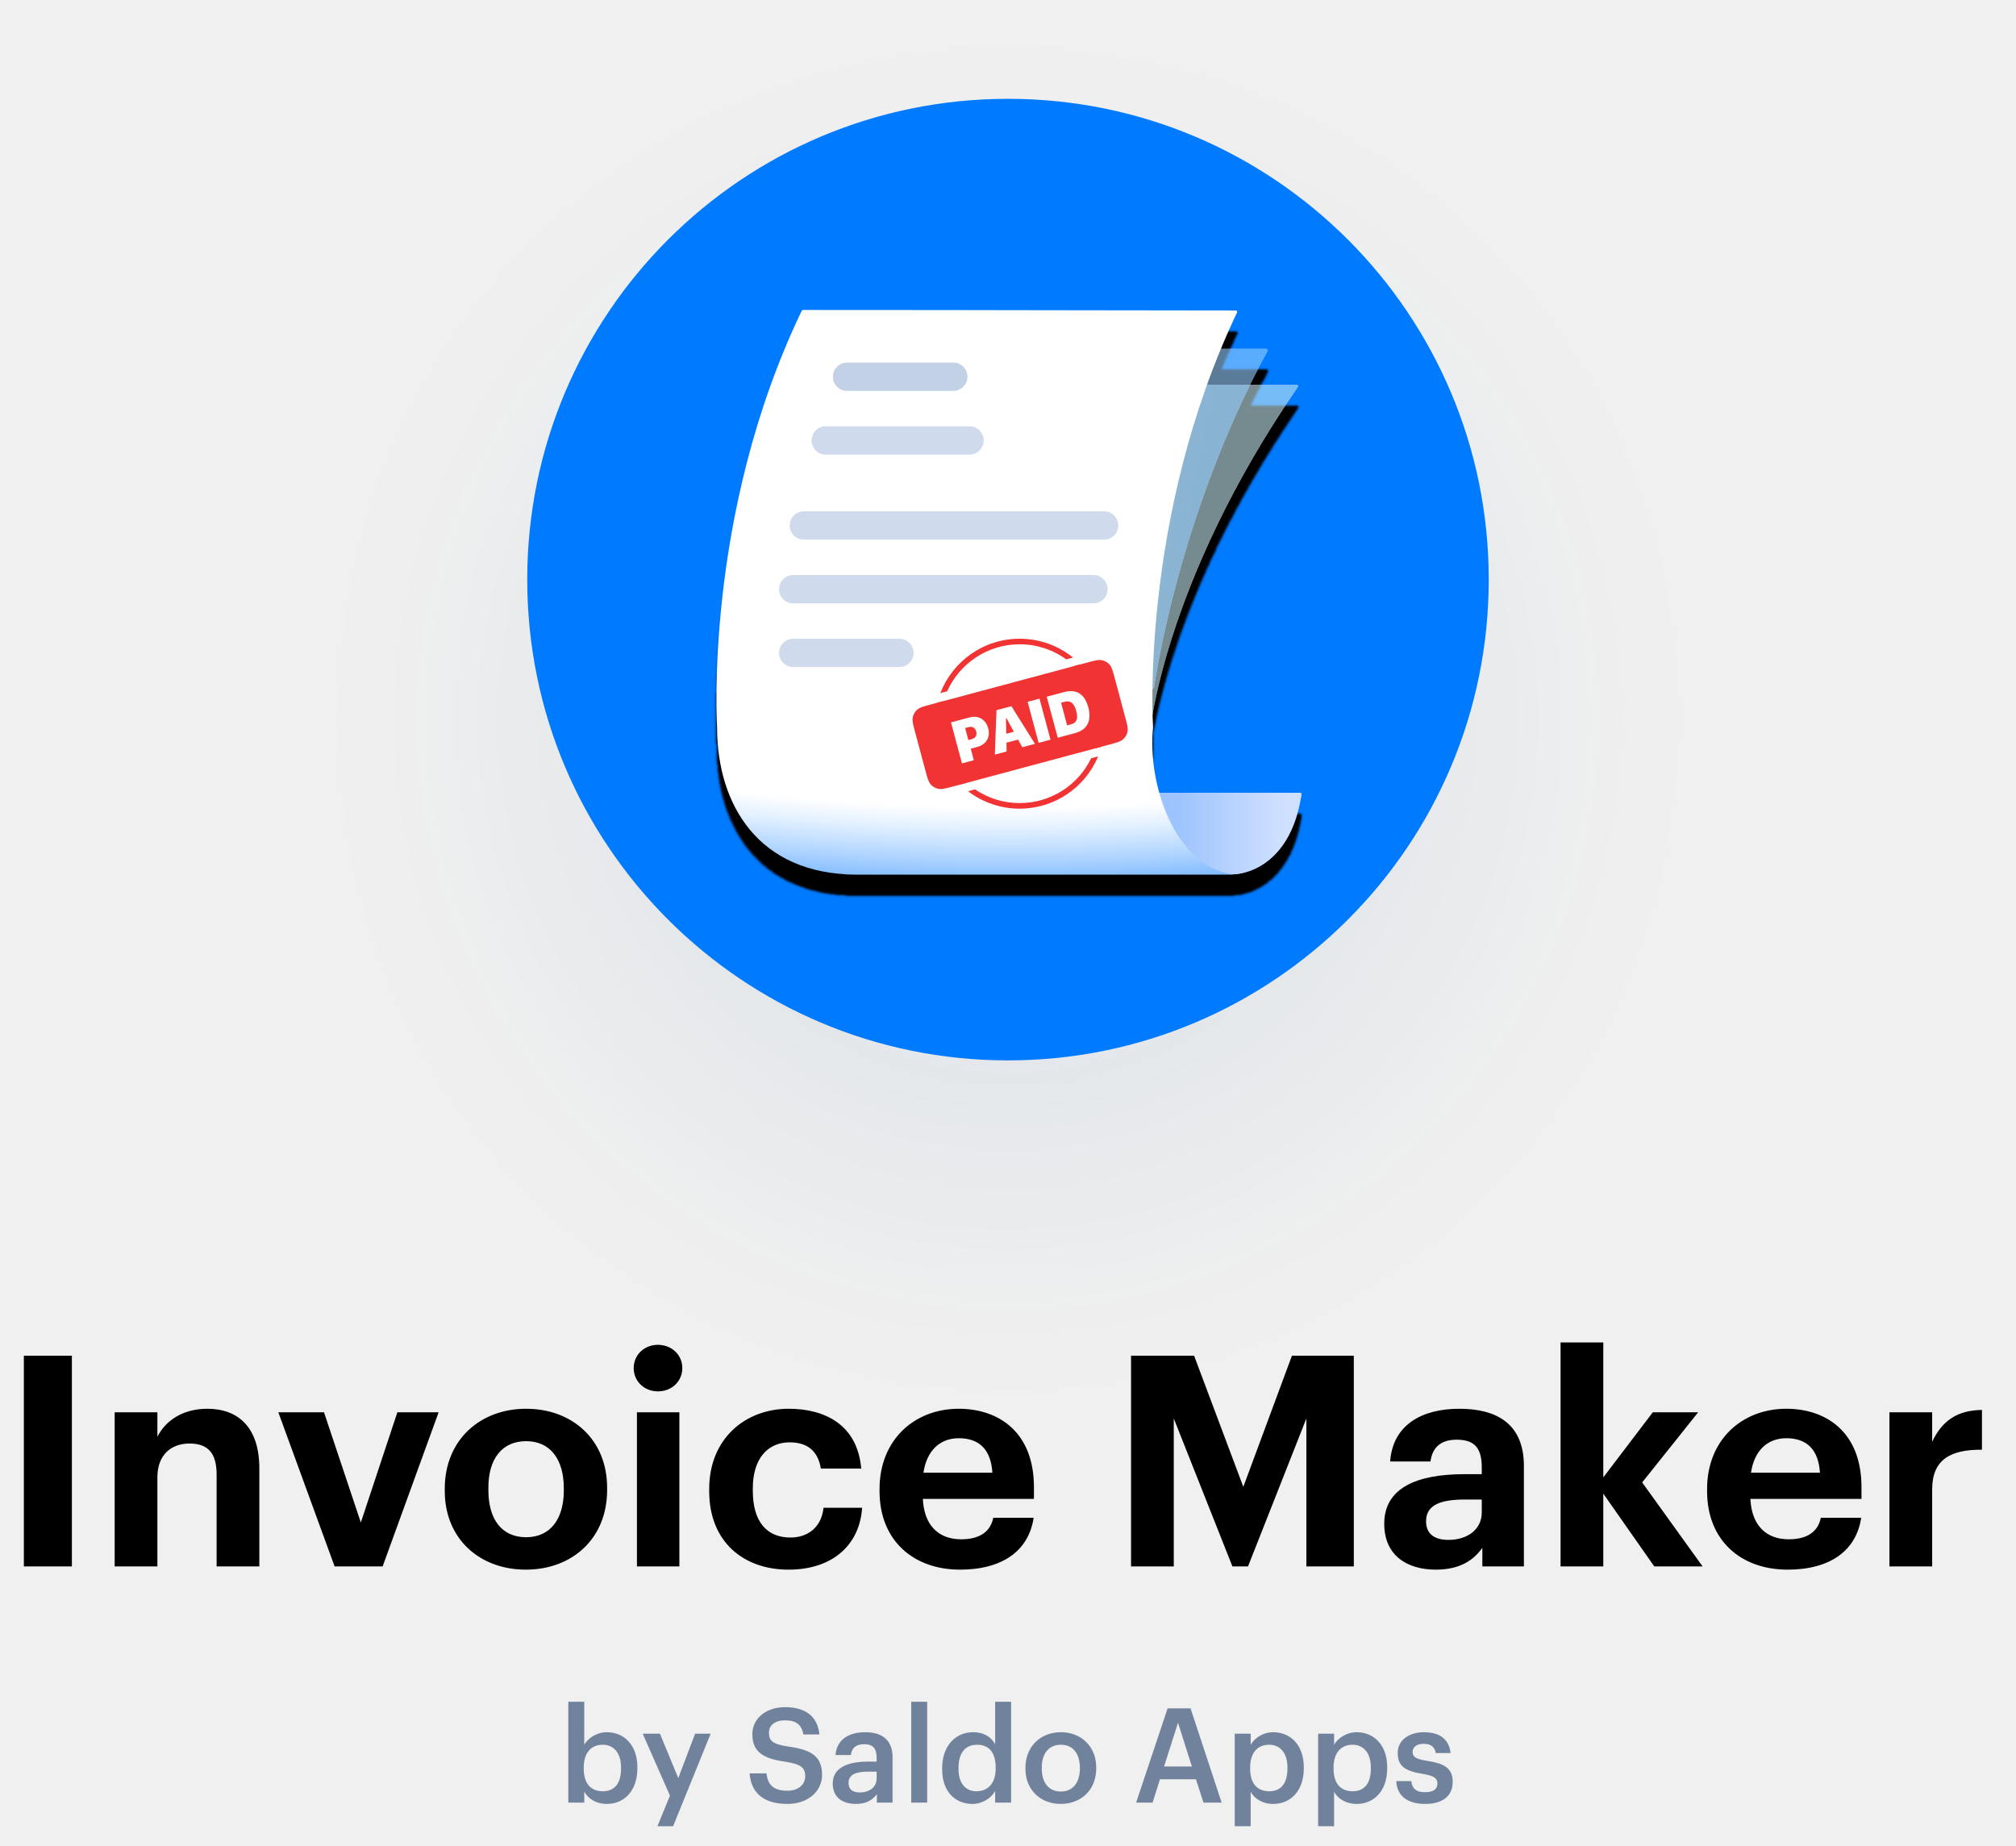
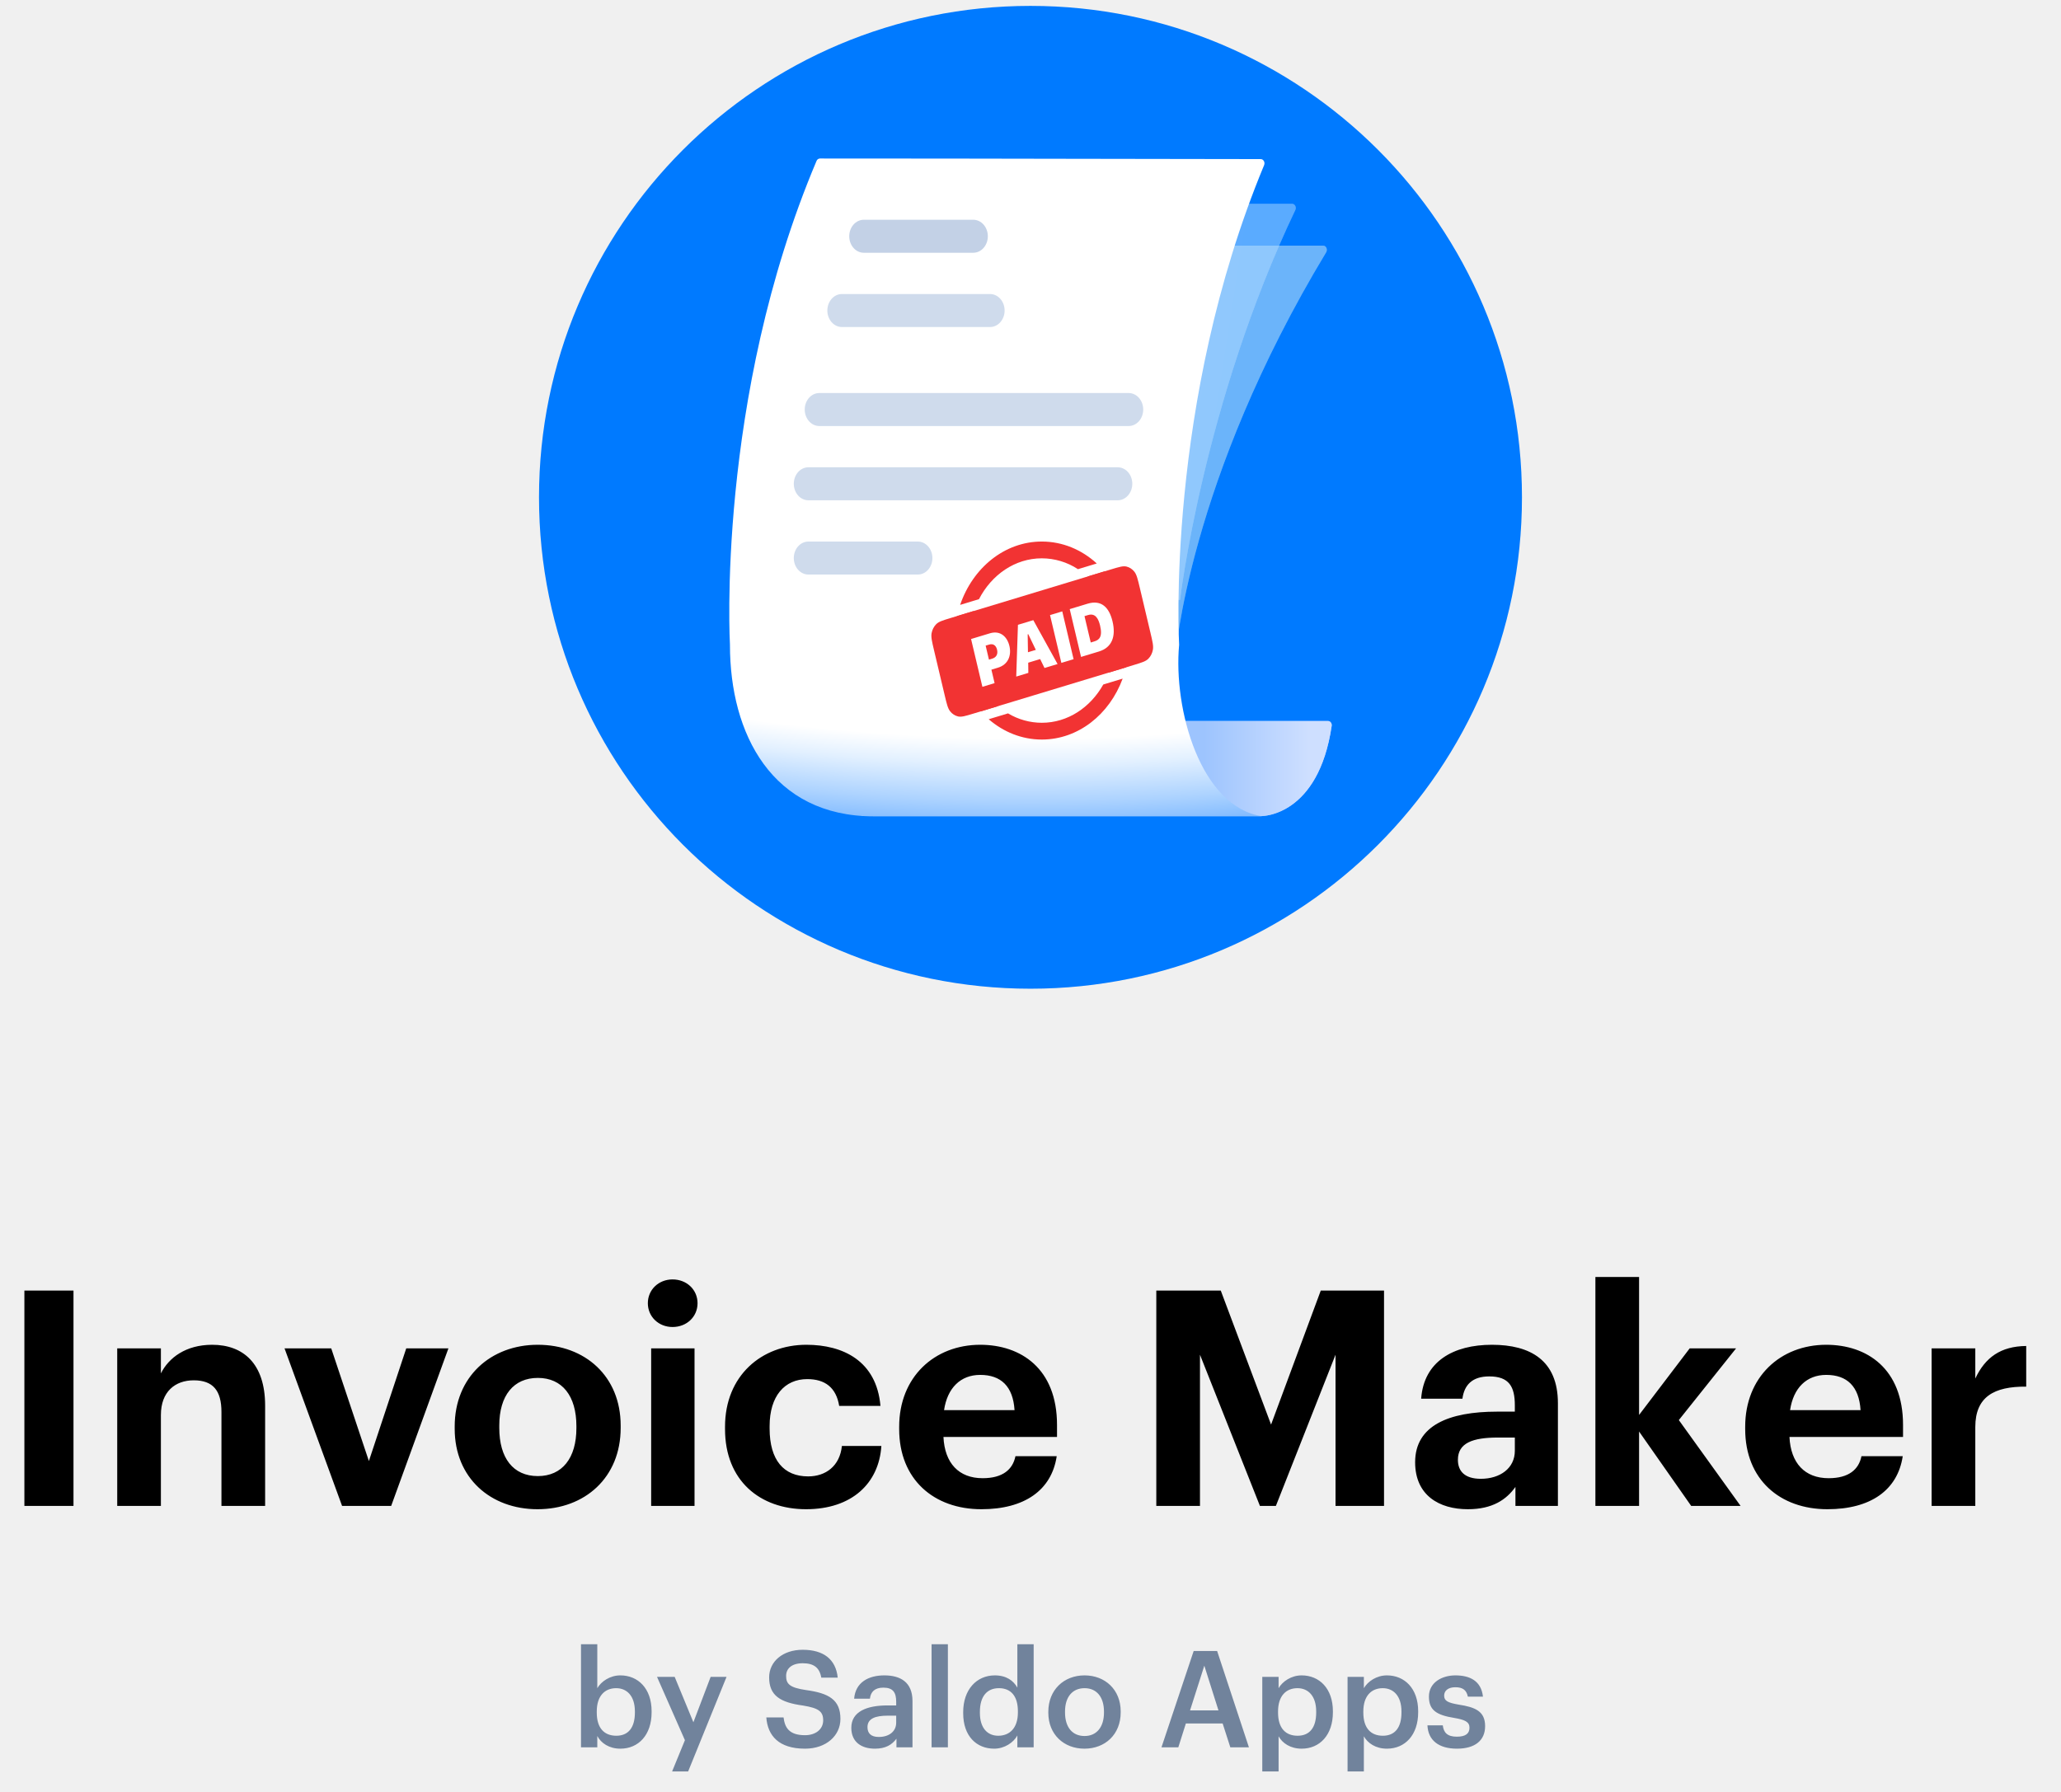
- <svg xmlns="http://www.w3.org/2000/svg" width="260" height="238" fill="none">
-   <g filter="url(#filter0_d)">
-     <rect x="67.997" y="12.743" width="124.003" height="124.003" rx="62.002" fill="#007AFF" />
-     <g filter="url(#filter1_d)">
-       <path d="M159.115 112.744H108.99v-10.508h58.68c.109 0 .193.101.176.209-1.558 10.299-8.731 10.299-8.731 10.299z" fill="#AFCDFB" />
-       <path d="M159.115 112.744H108.99v-10.508h58.68c.109 0 .193.101.176.209-1.558 10.299-8.731 10.299-8.731 10.299z" fill="url(#paint0_linear)" />
-       <g opacity=".6">
-         <path d="M167.245 49.618h-58.003a.182.182 0 00-.158.098c-15.108 28.344-15.05 30.873-15.05 30.873l54.161 14.526s1.59-19.66 19.189-45.211c.082-.12.006-.286-.139-.286z" fill="#F8FBFF" />
-         <path d="M167.245 49.618h-58.003a.182.182 0 00-.158.098c-15.108 28.344-15.05 30.873-15.05 30.873l54.161 14.526s1.59-19.66 19.189-45.211c.082-.12.006-.286-.139-.286z" fill="url(#paint1_linear)" />
-         <path d="M141.035 54.298a1.028 1.028 0 01-1.187.832l-21.569-3.749a1.016 1.016 0 01-.827-1.182 1.028 1.028 0 011.187-.831l21.569 3.749c.556.096.927.625.827 1.181zm5.347 4.598a1.03 1.03 0 01-1.191.834l-33.495-5.842a1.02 1.02 0 01-.831-1.187 1.03 1.03 0 011.191-.834l33.495 5.842c.558.098.93.63.831 1.187zm-2.466 8.111l-36.068-6.36a.515.515 0 01.179-1.015l36.068 6.36a.515.515 0 01-.179 1.015zm-.358 2.135l-36.067-6.36a.515.515 0 01.179-1.014l36.067 6.36a.516.516 0 01-.179 1.014zm-36.464-4.107l22.212 3.916a.514.514 0 00.179-1.015l-22.212-3.916a.515.515 0 00-.179 1.015z" fill="#000" />
-       </g>
-       <g opacity=".6">
-         <path d="M163.324 44.99h-58.12a.18.18 0 00-.168.123c-10.479 30.367-9.154 41.959-9.154 41.959l52.933 1.762s2.934-22.054 14.659-43.577c.066-.12-.014-.267-.15-.267z" fill="#F8FBFF" />
-         <path d="M163.324 44.99h-58.12a.18.18 0 00-.168.123c-10.479 30.367-9.154 41.959-9.154 41.959l52.933 1.762s2.934-22.054 14.659-43.577c.066-.12-.014-.267-.15-.267z" fill="url(#paint2_linear)" />
-         <path d="M139.747 50.967a1.02 1.02 0 01-1.103.925l-21.84-1.866a1.01 1.01 0 01-.921-1.098 1.02 1.02 0 011.102-.925l21.841 1.866c.558.048.971.54.921 1.098zm5.727 4.121c-.05.561-.546.977-1.108.93l-33.902-2.912a1.017 1.017 0 01-.926-1.103c.05-.562.546-.978 1.108-.93l33.902 2.911c.561.048.976.543.926 1.104zm-1.781 8.276l-36.484-3.192a.516.516 0 01.09-1.026l36.484 3.192a.516.516 0 01-.09 1.026zm-.169 2.159l-36.485-3.192a.516.516 0 01.09-1.027l36.484 3.192a.516.516 0 01-.089 1.027zm-36.684-.913l22.469 1.965a.514.514 0 00.09-1.027l-22.47-1.965a.515.515 0 00-.089 1.026z" fill="#000" />
-       </g>
-       <path d="M159.379 40.038a.18.18 0 01.161.259c-12.616 26.529-10.831 53.515-10.831 53.515h-.002c-.741 7.101 2.66 17.965 10.454 18.973H110.5c-12.771 0-18.018-9.131-18.02-18.972h.002s-1.791-27.323 10.916-53.738a.182.182 0 01.163-.102c24.239 0 40.845.064 55.818.065z" fill="url(#paint3_radial)" />
-       <rect x="107.419" y="46.756" width="17.351" height="3.653" rx="1.826" fill="#C3D1E6" />
-       <rect x="100.473" y="82.372" width="17.351" height="3.653" rx="1.826" fill="#CFDBEC" />
-       <rect x="101.848" y="65.939" width="42.372" height="3.653" rx="1.826" fill="#CFDBEC" />
-       <rect x="100.473" y="74.153" width="42.372" height="3.653" rx="1.826" fill="#CFDBEC" />
-       <rect x="104.668" y="54.972" width="22.191" height="3.653" rx="1.826" fill="#CFDBEC" />
+ <svg xmlns="http://www.w3.org/2000/svg" width="260" height="226" fill="none">
+   <rect x="67.997" y=".743" width="124.003" height="124.003" rx="62.002" fill="#007AFF" />
+   <path d="M78.258 220.63c2.295 0 3.944-1.734 3.944-4.59v-.136c0-2.873-1.717-4.522-3.944-4.522-1.31 0-2.414.765-2.907 1.615v-5.542h-2.057v13.005h2.057v-1.428c.476.901 1.496 1.598 2.907 1.598zm-.51-1.632c-1.496 0-2.465-.935-2.465-2.924v-.136c0-1.972 1.02-2.941 2.448-2.941 1.343 0 2.363.969 2.363 2.941v.136c0 1.904-.833 2.924-2.346 2.924zm7.04 4.505h2.023l4.845-11.934H89.65l-2.176 5.729-2.363-5.729h-2.227l3.52 7.99-1.616 3.944zm16.763-2.873c2.686 0 4.471-1.649 4.471-3.757 0-2.431-1.479-3.247-4.335-3.638-2.108-.306-2.516-.799-2.516-1.785 0-.935.714-1.598 2.091-1.598 1.394 0 2.125.544 2.346 1.819h2.074c-.238-2.329-1.802-3.519-4.42-3.519-2.533 0-4.233 1.496-4.233 3.485 0 2.278 1.377 3.162 4.284 3.553 1.972.323 2.533.748 2.533 1.87s-.952 1.87-2.295 1.87c-2.057 0-2.55-1.02-2.703-2.244h-2.176c.17 2.295 1.564 3.944 4.879 3.944zm8.819 0c1.36 0 2.142-.493 2.72-1.258v1.088h2.023v-5.831c0-2.431-1.564-3.247-3.553-3.247-1.989 0-3.638.867-3.808 2.941h1.989c.102-.884.629-1.394 1.7-1.394 1.207 0 1.615.595 1.615 1.785v.459h-1.105c-2.55 0-4.556.748-4.556 2.822 0 1.853 1.343 2.635 2.975 2.635zm.493-1.479c-1.02 0-1.428-.493-1.428-1.241 0-1.088 1.003-1.445 2.567-1.445h1.054v.884c0 1.139-.935 1.802-2.193 1.802zm6.658 1.309h2.057v-13.005h-2.057v13.005zm7.897.17c1.309 0 2.448-.782 2.924-1.666v1.496h2.057v-13.005h-2.057v5.474c-.493-.884-1.394-1.547-2.839-1.547-2.312 0-3.995 1.802-3.995 4.641v.136c0 2.89 1.683 4.471 3.91 4.471zm.51-1.632c-1.326 0-2.312-.935-2.312-2.89v-.136c0-1.921.884-2.975 2.397-2.975 1.496 0 2.397.969 2.397 2.924v.136c0 1.989-1.054 2.941-2.482 2.941zm10.893.034c-1.564 0-2.465-1.139-2.465-2.958v-.136c0-1.836.935-2.941 2.465-2.941 1.53 0 2.448 1.122 2.448 2.958v.119c0 1.819-.918 2.958-2.448 2.958zm-.017 1.598c2.618 0 4.573-1.802 4.573-4.573v-.136c0-2.72-1.955-4.539-4.556-4.539-2.618 0-4.573 1.836-4.573 4.59v.136c0 2.703 1.938 4.522 4.556 4.522zm9.718-.17h2.125l.952-3.009h4.641l.969 3.009h2.346l-4.012-12.155h-2.958l-4.063 12.155zm5.406-10.302l1.785 5.644h-3.587l1.802-5.644zm7.312 13.345h2.057v-4.437c.476.867 1.496 1.564 2.907 1.564 2.295 0 3.944-1.734 3.944-4.59v-.136c0-2.873-1.717-4.522-3.944-4.522-1.309 0-2.414.765-2.907 1.615v-1.428h-2.057v11.934zm4.454-4.505c-1.496 0-2.465-.935-2.465-2.924v-.136c0-1.972 1.02-2.941 2.448-2.941 1.343 0 2.363.969 2.363 2.941v.136c0 1.904-.833 2.924-2.346 2.924zm6.304 4.505h2.057v-4.437c.476.867 1.496 1.564 2.907 1.564 2.295 0 3.944-1.734 3.944-4.59v-.136c0-2.873-1.717-4.522-3.944-4.522-1.309 0-2.414.765-2.907 1.615v-1.428h-2.057v11.934zm4.454-4.505c-1.496 0-2.465-.935-2.465-2.924v-.136c0-1.972 1.02-2.941 2.448-2.941 1.343 0 2.363.969 2.363 2.941v.136c0 1.904-.833 2.924-2.346 2.924zm9.346 1.632c2.278 0 3.553-1.037 3.553-2.839 0-1.887-1.241-2.397-3.332-2.72-1.411-.238-1.836-.493-1.836-1.139 0-.629.527-1.054 1.411-1.054.952 0 1.411.374 1.581 1.19h1.904c-.221-2.006-1.666-2.686-3.485-2.686-1.666 0-3.332.884-3.332 2.669 0 1.666.867 2.329 3.213 2.703 1.309.221 1.904.493 1.904 1.224 0 .748-.493 1.139-1.598 1.139-1.207 0-1.666-.527-1.768-1.428h-1.938c.085 1.887 1.428 2.941 3.723 2.941z" fill="#71839C" />
+   <path d="M3.077 190h6.194v-27.17H3.077V190zm11.711 0h5.51v-11.476c0-2.926 1.786-4.37 4.142-4.37 2.432 0 3.496 1.292 3.496 3.99V190h5.51v-12.654c0-5.32-2.774-7.676-6.688-7.676-3.306 0-5.472 1.634-6.46 3.61v-3.154h-5.51V190zm28.366 0h6.194l7.22-19.874h-5.32l-4.712 14.212-4.75-14.212h-5.89L43.154 190zm24.696-3.762c-3.116 0-4.864-2.28-4.864-6.08v-.304c0-3.8 1.824-6.004 4.864-6.004 3.078 0 4.864 2.28 4.864 6.08v.266c0 3.762-1.787 6.042-4.864 6.042zm-.038 4.18c5.966 0 10.487-3.99 10.487-10.26v-.304c0-6.194-4.484-10.184-10.45-10.184-5.966 0-10.488 4.066-10.488 10.298v.304c0 6.194 4.523 10.146 10.45 10.146zM82.145 190h5.472v-19.874h-5.472V190zm2.698-22.572c1.785 0 3.154-1.292 3.154-3.002 0-1.71-1.369-3.002-3.154-3.002-1.748 0-3.116 1.292-3.116 3.002 0 1.71 1.368 3.002 3.116 3.002zm16.843 22.99c5.776 0 9.196-3.268 9.5-7.98h-4.978c-.266 2.546-2.052 3.838-4.256 3.838-3.078 0-4.864-2.052-4.864-6.042v-.304c0-3.8 1.9-5.928 4.75-5.928 2.242 0 3.648 1.064 4.028 3.382h5.206c-.494-5.7-4.75-7.714-9.348-7.714-5.662 0-10.26 3.914-10.26 10.336v.304c0 6.498 4.408 10.108 10.222 10.108zm22.121 0c5.434 0 8.854-2.394 9.5-6.688h-5.206c-.342 1.672-1.596 2.774-4.142 2.774-3.002 0-4.788-1.9-4.94-5.206h14.326v-1.52c0-7.106-4.56-10.108-9.69-10.108-5.776 0-10.222 4.066-10.222 10.336v.304c0 6.346 4.37 10.108 10.374 10.108zm-4.712-12.502c.418-2.812 2.09-4.446 4.56-4.446 2.622 0 4.142 1.444 4.332 4.446h-8.892zM145.87 190h5.51v-19.076L158.942 190h2.014l7.524-19.076V190h6.118v-27.17h-7.98l-6.27 16.91-6.346-16.91h-8.132V190zm39.302.418c3.116 0 4.864-1.216 6.004-2.812V190h5.358v-12.958c0-5.396-3.458-7.372-8.322-7.372-4.864 0-8.588 2.09-8.93 6.802h5.206c.228-1.71 1.216-2.812 3.382-2.812 2.508 0 3.23 1.292 3.23 3.648v.798h-2.242c-6.08 0-10.336 1.748-10.336 6.384 0 4.18 3.04 5.928 6.65 5.928zm1.634-3.838c-2.014 0-2.888-.95-2.888-2.394 0-2.128 1.862-2.812 5.054-2.812h2.128v1.672c0 2.204-1.862 3.534-4.294 3.534zm14.457 3.42h5.51v-9.386l6.574 9.386h6.232l-7.79-10.83 7.22-9.044h-5.852l-6.384 8.398V161.12h-5.51V190zm29.271.418c5.434 0 8.854-2.394 9.5-6.688h-5.206c-.342 1.672-1.596 2.774-4.142 2.774-3.002 0-4.788-1.9-4.94-5.206h14.326v-1.52c0-7.106-4.56-10.108-9.69-10.108-5.776 0-10.222 4.066-10.222 10.336v.304c0 6.346 4.37 10.108 10.374 10.108zm-4.712-12.502c.418-2.812 2.09-4.446 4.56-4.446 2.622 0 4.142 1.444 4.332 4.446h-8.892zM243.679 190h5.51v-9.956c0-3.8 2.356-5.13 6.422-5.092v-5.13c-3.23.038-5.168 1.444-6.422 4.104v-3.8h-5.51V190z" fill="#000" />
+   <g clip-path="url(#clip0)">
+     <path d="M159.247 102.951h-50.515V90.973h58.806c.285 0 .503.293.456.61-1.672 11.368-8.747 11.368-8.747 11.368z" fill="#AFCDFB" />
+     <path d="M159.247 102.951h-50.515V90.973h58.806c.285 0 .503.293.456.61-1.672 11.368-8.747 11.368-8.747 11.368z" fill="url(#paint0_linear)" />
+     <g opacity=".6">
+       <path opacity=".6" d="M166.925 30.993h-57.739c-.173 0-.331.115-.412.288-15.143 32.144-15.085 35.017-15.085 35.017l54.583 16.558s1.583-22.148 19.026-51.022c.213-.353.004-.84-.373-.84z" fill="#F8FBFF" />
+       <path opacity=".6" d="M166.925 30.993h-57.739c-.173 0-.331.115-.412.288-15.143 32.144-15.085 35.017-15.085 35.017l54.583 16.558s1.583-22.148 19.026-51.022c.213-.353.004-.84-.373-.84z" fill="url(#paint1_linear)" />
+       <path opacity=".6" d="M141.049 36.334c-.101.633-.636 1.057-1.197.947l-21.736-4.273c-.561-.11-.934-.713-.834-1.347.1-.634.636-1.058 1.196-.948l21.737 4.273c.56.11.934.714.834 1.348zm5.378 5.239c-.101.636-.638 1.062-1.201.95l-33.755-6.66c-.563-.11-.938-.716-.838-1.352.101-.636.638-1.062 1.201-.95l33.755 6.66c.563.11.938.716.838 1.352zm-2.495 9.238l-36.348-7.25c-.28-.055-.468-.362-.419-.68.05-.318.319-.532.599-.476l36.348 7.25c.28.055.468.362.418.68-.049.318-.318.532-.598.476zm-.362 2.435l-36.348-7.25c-.28-.056-.468-.362-.418-.68.05-.318.318-.532.599-.477l36.348 7.25c.28.056.468.362.418.68-.049.319-.319.533-.599.477zm-36.748-4.682l22.385 4.465c.28.056.55-.158.599-.477.049-.319-.139-.624-.419-.68l-22.385-4.465c-.28-.056-.549.159-.599.477-.049.319.139.624.419.68z" fill="#000" />
    </g>
-     <path fill-rule="evenodd" clip-rule="evenodd" d="M140.726 97.783a10.242 10.242 0 01-9.222 5.782c-2.134 0-4.115-.652-5.756-1.769l-.895.24a10.913 10.913 0 006.651 2.248 10.96 10.96 0 0010.118-6.742l-.896.24zm-16.057 3.167a10.211 10.211 0 01-3.404-7.624c0-1.015.147-1.996.422-2.921l-.805.215a11.018 11.018 0 00-.336 2.706c0 3.075 1.266 5.853 3.306 7.844l.817-.22zm-3.391-11.57c1.584-4.102 5.565-7.012 10.226-7.012 2.606 0 4.999.91 6.88 2.428l-.875.235a10.195 10.195 0 00-6.005-1.945c-4.166 0-7.75 2.488-9.35 6.059l-.876.235zm17.264-3.492a10.21 10.21 0 013.202 7.438c0 1.112-.178 2.182-.505 3.185l.817-.22c.265-.943.406-1.937.406-2.965a10.92 10.92 0 00-3.115-7.653l-.805.215z" fill="#F23333" />
-     <path d="M118.021 94.414c-.265-.988-.397-1.482-.306-1.911.08-.378.278-.72.565-.978.325-.293.819-.426 1.807-.69l20.117-5.39c.988-.265 1.482-.398 1.911-.306.377.08.719.277.977.564.293.326.426.82.691 1.808l1.323 4.94c.265.988.397 1.482.306 1.91-.08.378-.278.72-.564.978-.326.293-.82.426-1.808.69l-20.116 5.39c-.988.265-1.482.398-1.911.306a1.824 1.824 0 01-.978-.564c-.293-.326-.426-.82-.69-1.808l-1.324-4.94z" fill="#F23333" />
-     <path d="M125.012 92.523l-2.365.634 1.418 5.291 1.527-.41-.398-1.488.818-.219c1.306-.35 1.711-1.38 1.436-2.408-.27-1.008-1.13-1.75-2.436-1.4zm.889 1.815c.138.515-.114.861-.61.994l-.403.108-.416-1.55.442-.119c.473-.127.852.063.987.567zm3.917 2.569l-.016-1.13 1.496-.401.543.989 1.636-.439-3.038-4.857-1.923.515-.214 5.729 1.516-.406zm-.01-4.285l.947 1.736-.985.264-.036-1.98.074-.02zm5.673 2.768l-1.418-5.292-1.531.41 1.418 5.291 1.531-.41zm-.484-5.542l1.418 5.291 2.237-.6c1.674-.448 2.138-1.71 1.706-3.323-.426-1.59-1.422-2.423-3.124-1.967l-2.237.599zm1.849.776l.434-.117c.939-.251 1.316.412 1.519 1.172.341 1.272-.139 1.587-.736 1.747l-.435.117-.782-2.92z" fill="#fff" />
+     <g opacity=".6">
+       <path opacity=".6" d="M163.004 25.715h-57.89c-.199 0-.373.15-.437.363-10.488 34.449-9.158 47.607-9.158 47.607l53.345 2.009s2.917-24.811 14.541-49.191c.169-.354-.046-.788-.401-.788z" fill="#F8FBFF" />
+       <path opacity=".6" d="M163.004 25.715h-57.89c-.199 0-.373.15-.437.363-10.488 34.449-9.158 47.607-9.158 47.607l53.345 2.009s2.917-24.811 14.541-49.191c.169-.354-.046-.788-.401-.788z" fill="url(#paint2_linear)" />
+       <path opacity=".6" d="M139.727 32.52c-.05.637-.548 1.11-1.111 1.055l-22.01-2.128c-.563-.054-.979-.614-.928-1.251.05-.637.548-1.109 1.111-1.055l22.01 2.128c.563.054.979.614.928 1.251zm5.761 4.691c-.051.64-.55 1.114-1.116 1.06l-34.166-3.319c-.566-.054-.984-.618-.933-1.258.05-.64.55-1.114 1.116-1.059l34.165 3.318c.566.055.984.618.934 1.258zm-1.779 9.446l-36.768-3.638c-.283-.029-.494-.315-.469-.637.024-.322.276-.562.559-.534l36.769 3.639c.283.028.494.314.469.636-.024.322-.277.562-.56.534zm-.172 2.46l-36.768-3.639c-.283-.028-.494-.315-.469-.636.025-.322.276-.562.56-.534l36.768 3.639c.283.027.494.314.469.636-.024.322-.276.562-.56.534zm-36.969-1.042l22.644 2.24c.283.029.535-.211.56-.533.024-.322-.186-.608-.469-.636l-22.645-2.241c-.283-.028-.535.212-.559.534-.025.322.186.608.469.636z" fill="#000" />
+     </g>
+     <path d="M159.049 20.074c.345 0 .568.41.422.762-12.5 30.09-10.72 60.536-10.72 60.536h-.002c-.746 8.095 2.681 20.478 10.536 21.628h-49.04c-12.87 0-18.158-10.409-18.16-21.627h.002S90.29 50.353 103.01 20.3a.473.473 0 01.425-.301c24.084 0 40.681.071 55.615.074z" fill="url(#paint3_radial)" />
+     <path d="M122.778 27.727h-13.805c-1.016 0-1.84.933-1.84 2.082 0 1.15.824 2.082 1.84 2.082h13.805c1.016 0 1.84-.932 1.84-2.082s-.824-2.082-1.84-2.082z" fill="#C3D1E6" />
+     <path d="M115.785 68.327H101.98c-1.016 0-1.84.932-1.84 2.082s.824 2.081 1.84 2.081h13.805c1.016 0 1.84-.932 1.84-2.081 0-1.15-.824-2.082-1.84-2.082zm26.594-18.739h-39.02c-1.016 0-1.84.932-1.84 2.082s.824 2.082 1.84 2.082h39.02c1.017 0 1.841-.932 1.841-2.082s-.824-2.082-1.841-2.082zM141 58.957h-39.02c-1.016 0-1.84.932-1.84 2.082s.824 2.082 1.84 2.082H141c1.017 0 1.841-.932 1.841-2.082s-.824-2.082-1.841-2.082zm-16.105-21.86h-18.682c-1.017 0-1.841.932-1.841 2.082s.824 2.082 1.841 2.082h18.682c1.016 0 1.84-.932 1.84-2.082s-.824-2.082-1.84-2.082z" fill="#CFDBEC" />
+     <path fill-rule="evenodd" clip-rule="evenodd" d="M139.181 86.364c-1.626 2.901-4.49 4.828-7.753 4.828a8.298 8.298 0 01-4.263-1.186l-2.44.739c1.859 1.608 4.182 2.564 6.703 2.564 4.594 0 8.532-3.173 10.197-7.686l-2.444.74zm-13.282 2.732c-2.213-1.894-3.643-4.898-3.643-8.279 0-1.316.217-2.576.612-3.735l-2.144.65a14.11 14.11 0 00-.339 3.085c0 3.505 1.276 6.672 3.331 8.94l2.183-.661zm-4.776-12.778c1.596-4.676 5.608-7.992 10.305-7.992 2.626 0 5.038 1.036 6.933 2.767l-2.373.72a8.331 8.331 0 00-4.56-1.37c-3.383 0-6.338 2.071-7.928 5.155l-2.377.72zm16.065-3.576c2.081 1.902 3.413 4.813 3.413 8.075 0 1.434-.258 2.8-.723 4.042l2.185-.662c.266-1.075.409-2.209.409-3.38 0-3.395-1.197-6.473-3.14-8.724l-2.144.65z" fill="#F23333" />
+     <path d="M117.833 82.056c-.267-1.126-.4-1.69-.308-2.178.081-.43.28-.82.569-1.115.328-.334.826-.485 1.822-.787l20.272-6.144c.996-.302 1.494-.453 1.926-.349.38.092.725.317.985.644.296.37.429.934.696 2.06l1.334 5.631c.267 1.126.4 1.69.308 2.179-.081.43-.28.82-.569 1.114-.328.334-.826.485-1.821.787l-20.273 6.144c-.996.302-1.494.453-1.926.349a1.804 1.804 0 01-.985-.644c-.296-.37-.429-.934-.696-2.06l-1.334-5.63z" fill="#F23333" />
+     <path d="M124.885 79.902l-2.383.722 1.429 6.032 1.539-.467-.402-1.697.824-.25c1.317-.398 1.725-1.574 1.447-2.745-.272-1.148-1.138-1.994-2.454-1.595zm.896 2.068c.139.588-.115.982-.615 1.133l-.406.124-.419-1.768.445-.135c.477-.144.859.072.995.646zm3.947 2.929l-.016-1.288 1.507-.457.548 1.127 1.648-.5-3.061-5.536-1.938.587-.216 6.53 1.528-.463zm-.01-4.885l.954 1.98-.992.3-.036-2.257.074-.023zm5.718 3.155l-1.429-6.032-1.543.468 1.429 6.031 1.543-.467zm-.488-6.317l1.429 6.031 2.254-.683c1.687-.511 2.155-1.95 1.719-3.788-.429-1.812-1.433-2.763-3.148-2.243l-2.254.683zm1.864.885l.437-.133c.946-.287 1.326.47 1.531 1.335.343 1.45-.141 1.81-.743 1.992l-.437.133-.788-3.327z" fill="#fff" />
  </g>
-   <path d="M78.258 232.63c2.295 0 3.944-1.734 3.944-4.59v-.136c0-2.873-1.717-4.522-3.944-4.522-1.31 0-2.414.765-2.907 1.615v-5.542h-2.057v13.005h2.057v-1.428c.476.901 1.496 1.598 2.907 1.598zm-.51-1.632c-1.496 0-2.465-.935-2.465-2.924v-.136c0-1.972 1.02-2.941 2.448-2.941 1.343 0 2.363.969 2.363 2.941v.136c0 1.904-.833 2.924-2.346 2.924zm7.04 4.505h2.023l4.845-11.934H89.65l-2.176 5.729-2.363-5.729h-2.227l3.52 7.99-1.616 3.944zm16.763-2.873c2.686 0 4.471-1.649 4.471-3.757 0-2.431-1.479-3.247-4.335-3.638-2.108-.306-2.516-.799-2.516-1.785 0-.935.714-1.598 2.091-1.598 1.394 0 2.125.544 2.346 1.819h2.074c-.238-2.329-1.802-3.519-4.42-3.519-2.533 0-4.233 1.496-4.233 3.485 0 2.278 1.377 3.162 4.284 3.553 1.972.323 2.533.748 2.533 1.87s-.952 1.87-2.295 1.87c-2.057 0-2.55-1.02-2.703-2.244h-2.176c.17 2.295 1.564 3.944 4.879 3.944zm8.819 0c1.36 0 2.142-.493 2.72-1.258v1.088h2.023v-5.831c0-2.431-1.564-3.247-3.553-3.247-1.989 0-3.638.867-3.808 2.941h1.989c.102-.884.629-1.394 1.7-1.394 1.207 0 1.615.595 1.615 1.785v.459h-1.105c-2.55 0-4.556.748-4.556 2.822 0 1.853 1.343 2.635 2.975 2.635zm.493-1.479c-1.02 0-1.428-.493-1.428-1.241 0-1.088 1.003-1.445 2.567-1.445h1.054v.884c0 1.139-.935 1.802-2.193 1.802zm6.658 1.309h2.057v-13.005h-2.057v13.005zm7.897.17c1.309 0 2.448-.782 2.924-1.666v1.496h2.057v-13.005h-2.057v5.474c-.493-.884-1.394-1.547-2.839-1.547-2.312 0-3.995 1.802-3.995 4.641v.136c0 2.89 1.683 4.471 3.91 4.471zm.51-1.632c-1.326 0-2.312-.935-2.312-2.89v-.136c0-1.921.884-2.975 2.397-2.975 1.496 0 2.397.969 2.397 2.924v.136c0 1.989-1.054 2.941-2.482 2.941zm10.893.034c-1.564 0-2.465-1.139-2.465-2.958v-.136c0-1.836.935-2.941 2.465-2.941 1.53 0 2.448 1.122 2.448 2.958v.119c0 1.819-.918 2.958-2.448 2.958zm-.017 1.598c2.618 0 4.573-1.802 4.573-4.573v-.136c0-2.72-1.955-4.539-4.556-4.539-2.618 0-4.573 1.836-4.573 4.59v.136c0 2.703 1.938 4.522 4.556 4.522zm9.718-.17h2.125l.952-3.009h4.641l.969 3.009h2.346l-4.012-12.155h-2.958l-4.063 12.155zm5.406-10.302l1.785 5.644h-3.587l1.802-5.644zm7.312 13.345h2.057v-4.437c.476.867 1.496 1.564 2.907 1.564 2.295 0 3.944-1.734 3.944-4.59v-.136c0-2.873-1.717-4.522-3.944-4.522-1.309 0-2.414.765-2.907 1.615v-1.428h-2.057v11.934zm4.454-4.505c-1.496 0-2.465-.935-2.465-2.924v-.136c0-1.972 1.02-2.941 2.448-2.941 1.343 0 2.363.969 2.363 2.941v.136c0 1.904-.833 2.924-2.346 2.924zm6.304 4.505h2.057v-4.437c.476.867 1.496 1.564 2.907 1.564 2.295 0 3.944-1.734 3.944-4.59v-.136c0-2.873-1.717-4.522-3.944-4.522-1.309 0-2.414.765-2.907 1.615v-1.428h-2.057v11.934zm4.454-4.505c-1.496 0-2.465-.935-2.465-2.924v-.136c0-1.972 1.02-2.941 2.448-2.941 1.343 0 2.363.969 2.363 2.941v.136c0 1.904-.833 2.924-2.346 2.924zm9.346 1.632c2.278 0 3.553-1.037 3.553-2.839 0-1.887-1.241-2.397-3.332-2.72-1.411-.238-1.836-.493-1.836-1.139 0-.629.527-1.054 1.411-1.054.952 0 1.411.374 1.581 1.19h1.904c-.221-2.006-1.666-2.686-3.485-2.686-1.666 0-3.332.884-3.332 2.669 0 1.666.867 2.329 3.213 2.703 1.309.221 1.904.493 1.904 1.224 0 .748-.493 1.139-1.598 1.139-1.207 0-1.666-.527-1.768-1.428h-1.938c.085 1.887 1.428 2.941 3.723 2.941z" fill="#71839C" />
-   <path d="M3.077 202h6.194v-27.17H3.077V202zm11.711 0h5.51v-11.476c0-2.926 1.786-4.37 4.142-4.37 2.432 0 3.496 1.292 3.496 3.99V202h5.51v-12.654c0-5.32-2.774-7.676-6.688-7.676-3.306 0-5.472 1.634-6.46 3.61v-3.154h-5.51V202zm28.366 0h6.194l7.22-19.874h-5.32l-4.712 14.212-4.75-14.212h-5.89L43.154 202zm24.696-3.762c-3.116 0-4.864-2.28-4.864-6.08v-.304c0-3.8 1.824-6.004 4.864-6.004 3.078 0 4.864 2.28 4.864 6.08v.266c0 3.762-1.787 6.042-4.864 6.042zm-.038 4.18c5.966 0 10.487-3.99 10.487-10.26v-.304c0-6.194-4.484-10.184-10.45-10.184-5.966 0-10.488 4.066-10.488 10.298v.304c0 6.194 4.523 10.146 10.45 10.146zM82.145 202h5.472v-19.874h-5.472V202zm2.698-22.572c1.785 0 3.154-1.292 3.154-3.002 0-1.71-1.369-3.002-3.154-3.002-1.748 0-3.116 1.292-3.116 3.002 0 1.71 1.368 3.002 3.116 3.002zm16.843 22.99c5.776 0 9.196-3.268 9.5-7.98h-4.978c-.266 2.546-2.052 3.838-4.256 3.838-3.078 0-4.864-2.052-4.864-6.042v-.304c0-3.8 1.9-5.928 4.75-5.928 2.242 0 3.648 1.064 4.028 3.382h5.206c-.494-5.7-4.75-7.714-9.348-7.714-5.662 0-10.26 3.914-10.26 10.336v.304c0 6.498 4.408 10.108 10.222 10.108zm22.121 0c5.434 0 8.854-2.394 9.5-6.688h-5.206c-.342 1.672-1.596 2.774-4.142 2.774-3.002 0-4.788-1.9-4.94-5.206h14.326v-1.52c0-7.106-4.56-10.108-9.69-10.108-5.776 0-10.222 4.066-10.222 10.336v.304c0 6.346 4.37 10.108 10.374 10.108zm-4.712-12.502c.418-2.812 2.09-4.446 4.56-4.446 2.622 0 4.142 1.444 4.332 4.446h-8.892zM145.87 202h5.51v-19.076L158.942 202h2.014l7.524-19.076V202h6.118v-27.17h-7.98l-6.27 16.91-6.346-16.91h-8.132V202zm39.302.418c3.116 0 4.864-1.216 6.004-2.812V202h5.358v-12.958c0-5.396-3.458-7.372-8.322-7.372-4.864 0-8.588 2.09-8.93 6.802h5.206c.228-1.71 1.216-2.812 3.382-2.812 2.508 0 3.23 1.292 3.23 3.648v.798h-2.242c-6.08 0-10.336 1.748-10.336 6.384 0 4.18 3.04 5.928 6.65 5.928zm1.634-3.838c-2.014 0-2.888-.95-2.888-2.394 0-2.128 1.862-2.812 5.054-2.812h2.128v1.672c0 2.204-1.862 3.534-4.294 3.534zm14.457 3.42h5.51v-9.386l6.574 9.386h6.232l-7.79-10.83 7.22-9.044h-5.852l-6.384 8.398V173.12h-5.51V202zm29.271.418c5.434 0 8.854-2.394 9.5-6.688h-5.206c-.342 1.672-1.596 2.774-4.142 2.774-3.002 0-4.788-1.9-4.94-5.206h14.326v-1.52c0-7.106-4.56-10.108-9.69-10.108-5.776 0-10.222 4.066-10.222 10.336v.304c0 6.346 4.37 10.108 10.374 10.108zm-4.712-12.502c.418-2.812 2.09-4.446 4.56-4.446 2.622 0 4.142 1.444 4.332 4.446h-8.892zM243.679 202h5.51v-9.956c0-3.8 2.356-5.13 6.422-5.092v-5.13c-3.23.038-5.168 1.444-6.422 4.104v-3.8h-5.51V202z" fill="#000" />
  <defs>
-     <linearGradient id="paint0_linear" x1="151.812" y1="109.119" x2="164.979" y2="109.119" gradientUnits="userSpaceOnUse">
+     <linearGradient id="paint0_linear" x1="151.887" y1="98.82" x2="165.157" y2="98.82" gradientUnits="userSpaceOnUse">
      <stop stop-color="#9DC4FE" />
      <stop offset="1" stop-color="#CEDFFF" />
    </linearGradient>
-     <linearGradient id="paint1_linear" x1="113.166" y1="59.534" x2="145.842" y2="70.785" gradientUnits="userSpaceOnUse">
+     <linearGradient id="paint1_linear" x1="112.92" y1="42.372" x2="146.554" y2="52.611" gradientUnits="userSpaceOnUse">
      <stop stop-color="#EFDAD5" />
      <stop offset=".471" stop-color="#DEF1D6" />
      <stop offset="1" stop-color="#C5E8F0" />
    </linearGradient>
-     <linearGradient id="paint2_linear" x1="99.291" y1="61.767" x2="153.103" y2="71.255" gradientUnits="userSpaceOnUse">
+     <linearGradient id="paint2_linear" x1="98.948" y1="44.881" x2="153.413" y2="53.372" gradientUnits="userSpaceOnUse">
      <stop stop-color="#fff" />
      <stop offset="1" stop-color="#96CDFF" />
    </linearGradient>
-     <filter id="filter0_d" x="37.997" y=".743" width="184.003" height="184.003" filterUnits="userSpaceOnUse" color-interpolation-filters="sRGB">
-       <feFlood flood-opacity="0" result="BackgroundImageFix" />
-       <feColorMatrix in="SourceAlpha" values="0 0 0 0 0 0 0 0 0 0 0 0 0 0 0 0 0 0 127 0" result="hardAlpha" />
-       <feOffset dy="18" />
-       <feGaussianBlur stdDeviation="15" />
-       <feColorMatrix values="0 0 0 0 0.032 0 0 0 0 0.233 0 0 0 0 0.504 0 0 0 0.06 0" />
-       <feBlend in2="BackgroundImageFix" result="effect1_dropShadow" />
-       <feBlend in="SourceGraphic" in2="effect1_dropShadow" result="shape" />
-     </filter>
-     <filter id="filter1_d" x="92.036" y="39.973" width="76.171" height="75.867" filterUnits="userSpaceOnUse" color-interpolation-filters="sRGB">
-       <feFlood flood-opacity="0" result="BackgroundImageFix" />
-       <feColorMatrix in="SourceAlpha" values="0 0 0 0 0 0 0 0 0 0 0 0 0 0 0 0 0 0 127 0" result="hardAlpha" />
-       <feOffset dy="2.695" />
-       <feGaussianBlur stdDeviation=".18" />
-       <feColorMatrix values="0 0 0 0 0 0 0 0 0 0 0 0 0 0 0 0 0 0 1 0" />
-       <feBlend mode="color-dodge" in2="BackgroundImageFix" result="effect1_dropShadow" />
-       <feBlend in="SourceGraphic" in2="effect1_dropShadow" result="shape" />
-     </filter>
-     <radialGradient id="paint3_radial" cx="0" cy="0" r="1" gradientUnits="userSpaceOnUse" gradientTransform="matrix(0 86.1138 -173.472 0 130.277 29.71)">
+     <radialGradient id="paint3_radial" cx="0" cy="0" r="1" gradientUnits="userSpaceOnUse" gradientTransform="scale(174.82 98.1625) rotate(90 .33 .414)">
      <stop stop-color="#fff" />
      <stop offset=".863" stop-color="#fff" />
      <stop offset=".896" stop-color="#E2F0FF" />
      <stop offset=".943" stop-color="#ADD3FF" />
      <stop offset="1" stop-color="#61A9FE" />
    </radialGradient>
+     <clipPath id="clip0">
+       <path fill="#fff" transform="translate(92 20)" d="M0 0h76v84H0z" />
+     </clipPath>
  </defs>
</svg>
